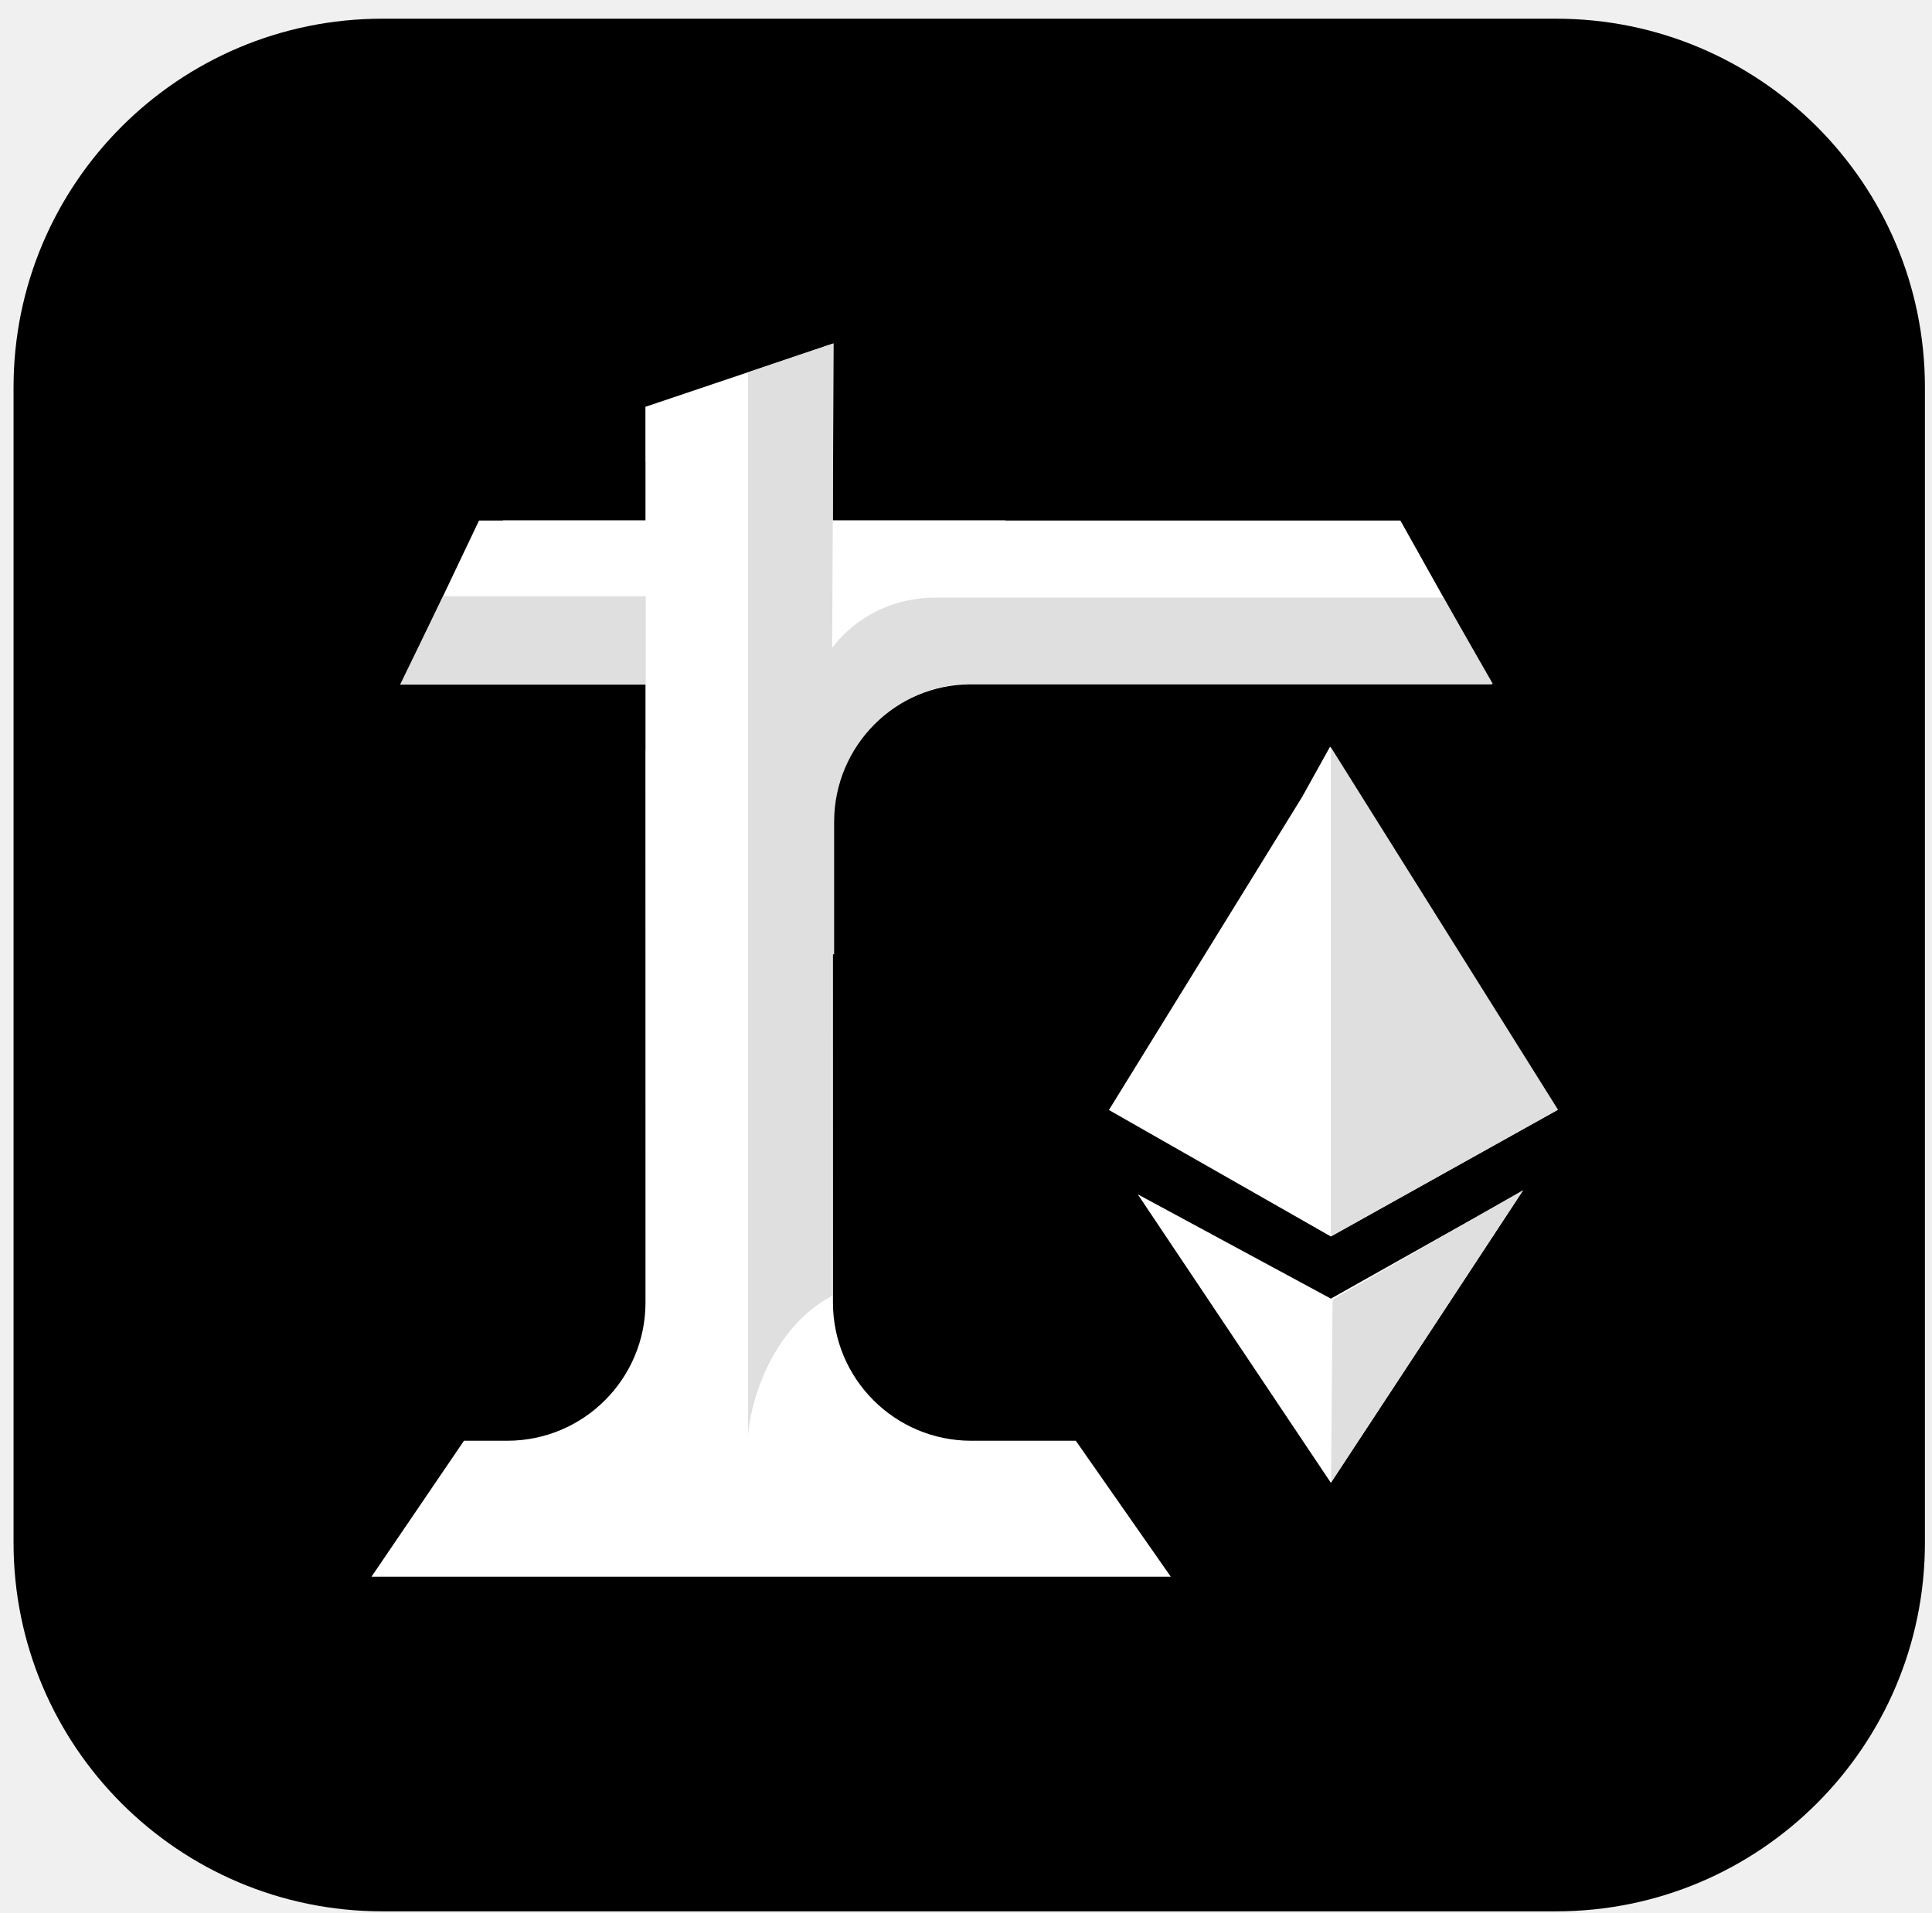
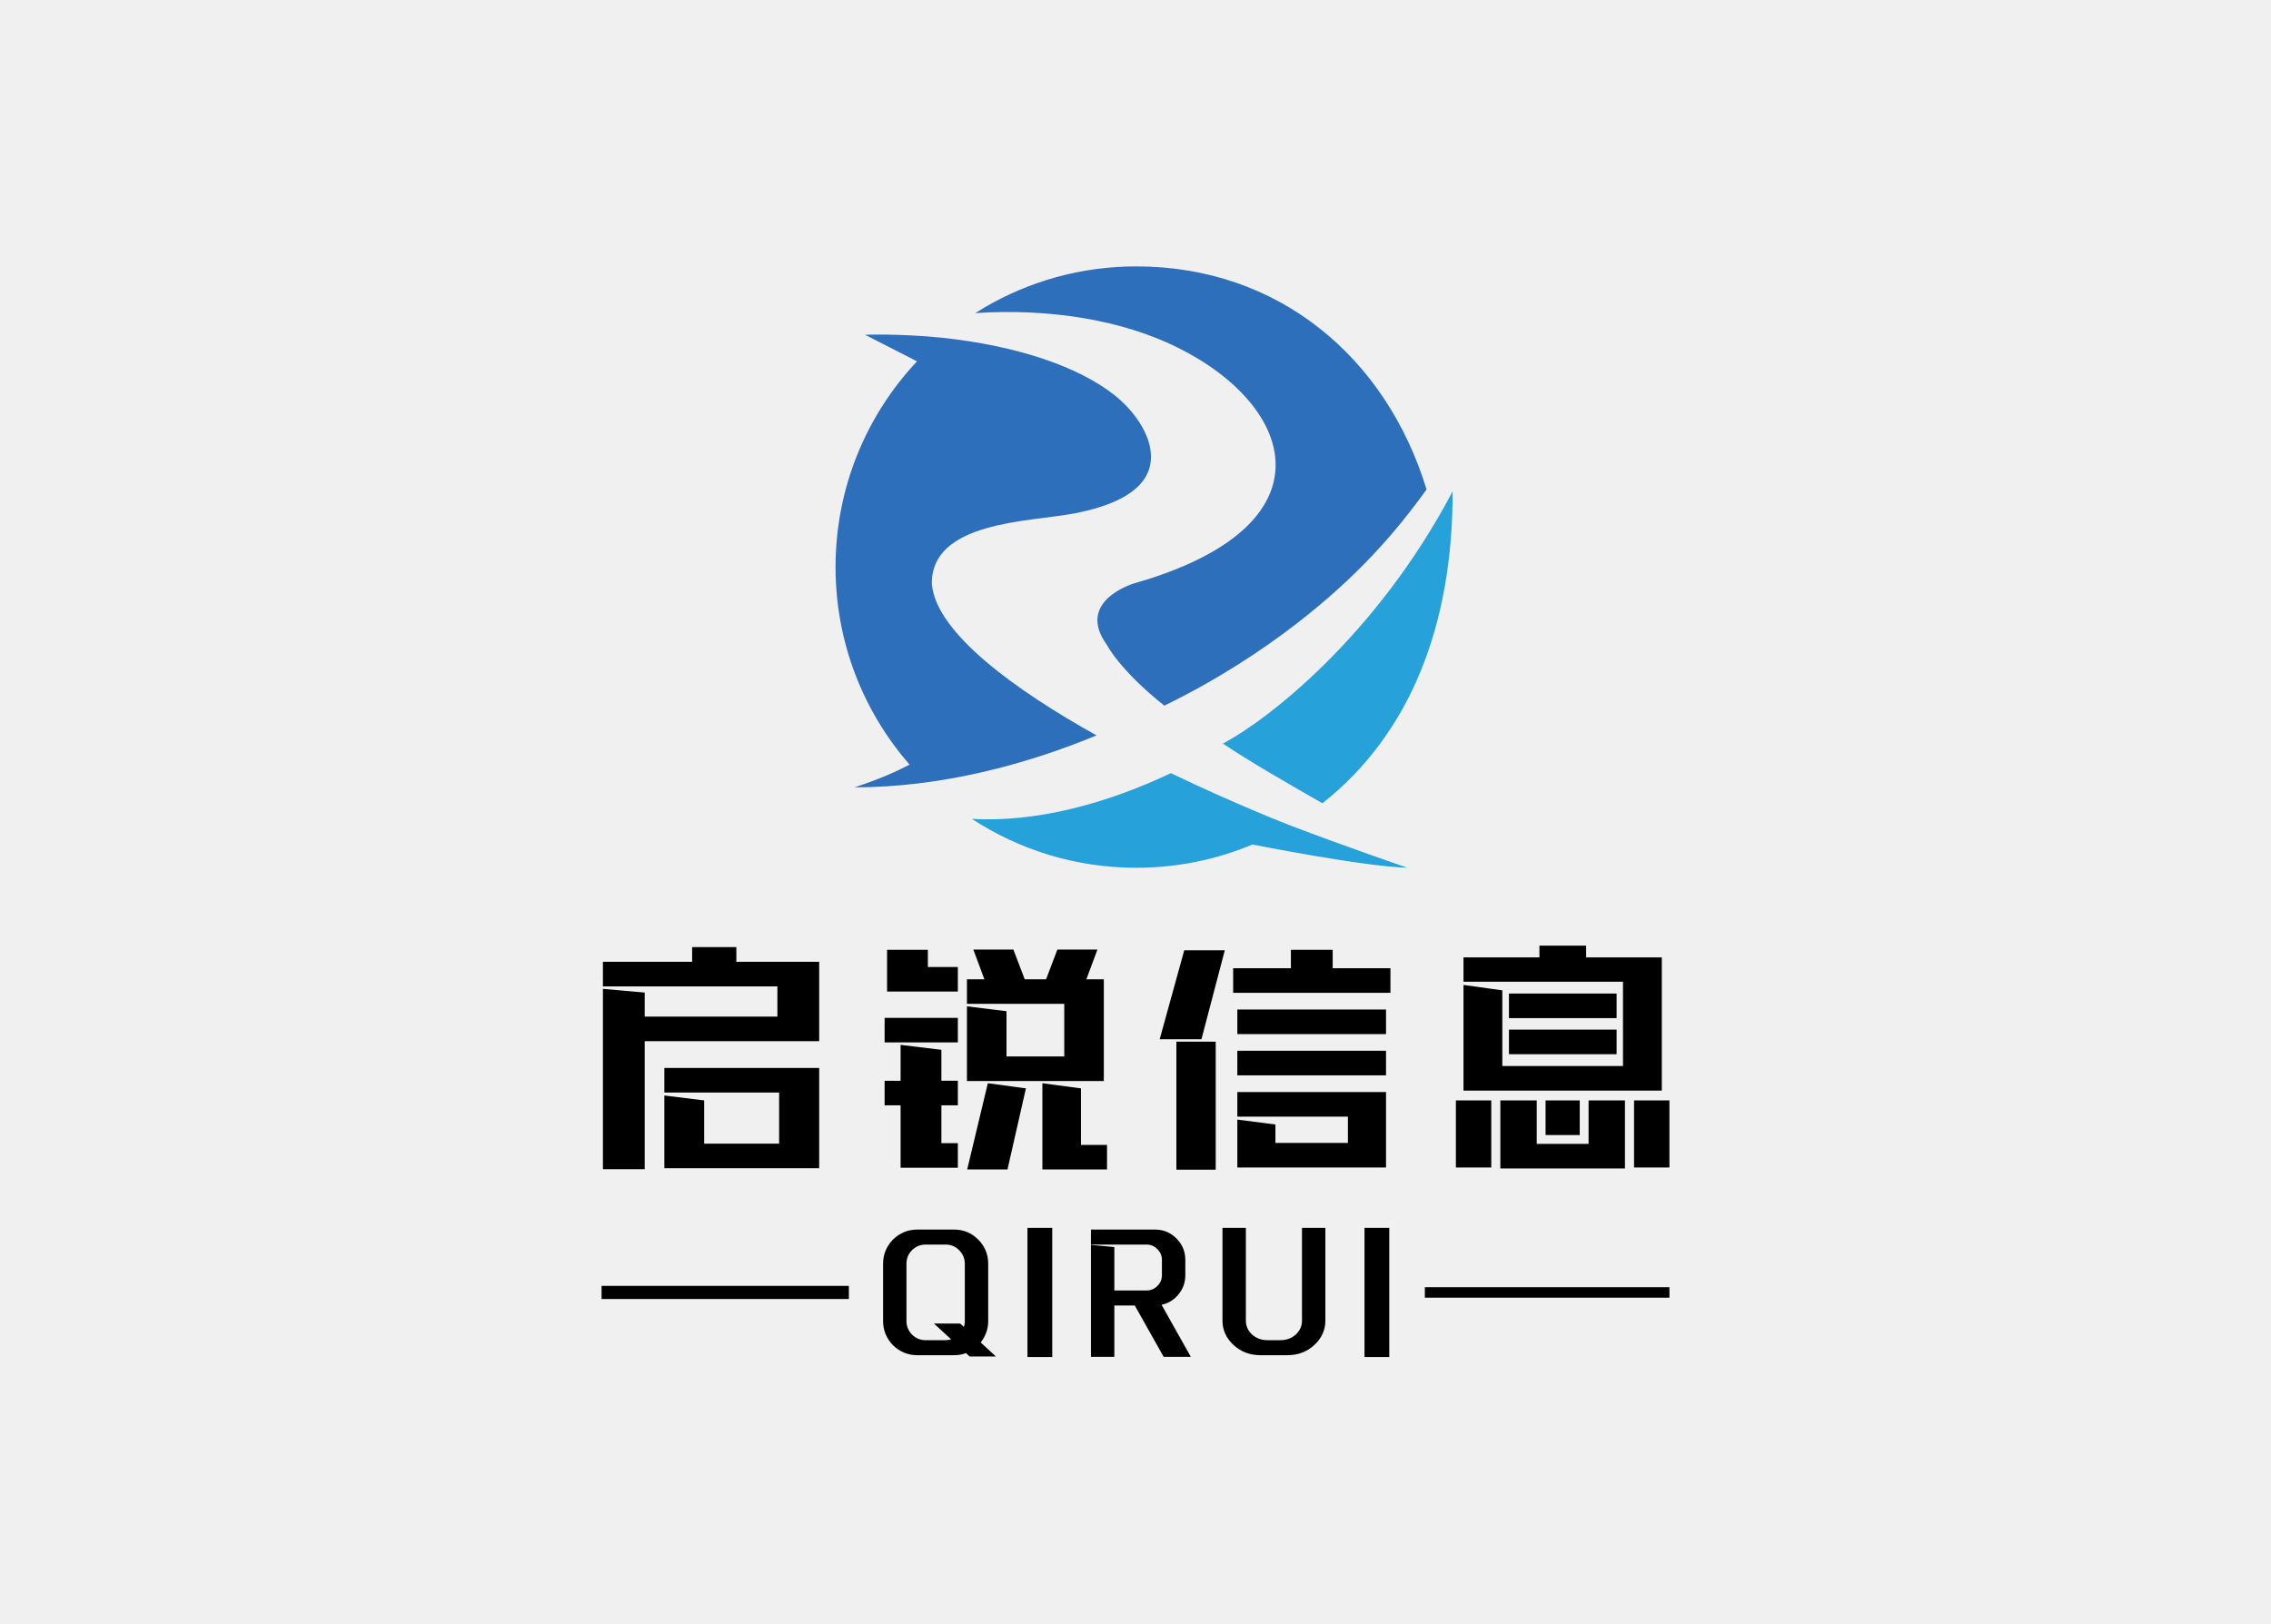
- <svg xmlns="http://www.w3.org/2000/svg" width="103" height="102" viewBox="0 0 103 102" fill="none">
-   <rect x="0.722" y="0.997" width="101.901" height="100.925" rx="19.661" fill="black" />
-   <path d="M69.415 42.505L70.912 39.812L72.544 42.505L83.024 59.191L70.953 65.936L59.119 59.191L69.415 42.505Z" fill="white" />
-   <path d="M70.953 69.25L60.658 63.688L70.953 79.072L81.184 63.498L70.953 69.25Z" fill="white" />
-   <path d="M70.953 65.926V41.853V39.85L83.063 59.178L70.953 65.926Z" fill="#DFDFDF" />
-   <path d="M70.962 79.05L71.041 69.297L81.206 63.463L70.962 79.05Z" fill="#DFDFDF" />
-   <path d="M34.409 21.693V24.613H34.413L34.412 27.747H26.809L26.809 27.757H25.538L21.384 36.491H34.413V39.972H34.409L34.413 69.455C34.413 73.527 31.113 76.828 27.041 76.828H24.735L19.806 84.077H62.417L57.354 76.828H51.779C47.708 76.828 44.407 73.527 44.407 69.455L44.402 43.665C44.507 39.708 47.73 36.527 51.705 36.491H79.548L74.658 27.757H53.602L53.602 27.747L44.399 27.747L44.399 24.613H44.402V18.325L34.409 21.693Z" fill="white" />
-   <path d="M39.882 19.852V76.55C39.973 74.964 41.047 70.855 44.365 69.103V50.867L44.47 50.9V43.831C44.47 39.759 47.771 36.458 51.843 36.458H79.581L76.951 31.866H49.908C46.129 31.866 44.365 34.556 44.365 34.556L44.444 18.307L39.882 19.852Z" fill="#DFDFDF" />
-   <path d="M23.622 31.793L21.329 36.508H34.425V31.793H23.622Z" fill="#DFDFDF" />
+ <svg xmlns="http://www.w3.org/2000/svg" xml:space="preserve" width="309.386mm" height="221.192mm" version="1.1" style="shape-rendering:geometricPrecision; text-rendering:geometricPrecision; image-rendering:optimizeQuality; fill-rule:evenodd; clip-rule:evenodd" viewBox="0 0 32045.49 22910.51">
+   <defs>
+     <style type="text/css">
+    
+     .fil4 {fill:none}
+     .fil1 {fill:black}
+     .fil3 {fill:#26A1DA}
+     .fil2 {fill:#2D6FBB}
+     .fil0 {fill:black;fill-rule:nonzero}
+    
+   </style>
+   </defs>
+   <g id="图层_x0020_1">
+     <g id="_2154268448336">
+       <path class="fil0" d="M9374.62 15418.8l0 -346.77 2184.64 0 0 1414.82 -2184.64 0 0 -1026.43 561.76 69.36 0 610.31 1057.64 0 0 -721.28 -1619.4 0zm1016.03 -1844.81l1168.6 0 0 1120.07 -2462.06 0 0 1806.66 -589.5 0 0 -2545.28 589.5 52.02 0 339.83 1872.56 0 0 -426.52 -2462.06 0 0 -346.77 1258.77 0 0 -208.07 624.19 0 0 208.07zm4862.67 2583.43l367.58 0 0 346.77 -912 0 0 -1217.16 544.42 72.83 0 797.57zm322.5 -2337.23l0 1435.63 -1931.5 0 0 -1054.18 558.29 69.36 0 638.06 814.92 0 0 -742.09 -1373.21 0 0 -346.77 246.2 0 -156.04 -419.59 565.23 0 159.51 419.59 301.69 0 159.51 -419.59 565.24 0 -156.05 419.59 246.2 0zm-1928.03 2684l291.28 -1217.16 537.5 72.83 -260.07 1144.34 -568.7 0zm-554.83 -3100.12l0 242.73 423.06 0 0 346.78 -998.7 0 0 -589.51 575.63 0zm-610.31 1307.33l0 -346.78 1033.37 0 0 346.78 -1033.37 0zm801.04 104.02l0 436.93 232.33 0 0 346.77 -232.33 0 0 534.03 232.33 0 0 346.78 -807.98 0 0 -880.8 -225.4 0 0 -346.77 225.4 0 0 -506.28 575.64 69.35zm4176.07 943.22l0 -346.77 2097.95 0 0 1064.58 -2097.95 0 0 -676.21 537.5 69.36 0 260.08 1022.96 0 0 -371.05 -1560.46 0zm-1095.79 -1092.33l346.77 -1255.3 572.16 0 -329.43 1255.3 -589.5 0zm235.79 1841.35l0 -1806.67 554.83 0 0 1806.67 -554.83 0zm859.99 -1331.59l0 -346.77 2097.95 0 0 346.77 -2097.95 0zm0 -582.57l0 -346.78 2097.95 0 0 346.78 -2097.95 0zm1345.46 -929.35l814.91 0 0 346.78 -2219.33 0 0 -346.78 814.91 0 0 -260.07 589.51 0 0 260.07zm4006.15 357.18l0 346.77 -1518.84 0 0 -346.77 1518.84 0zm-1518.84 856.52l0 -346.78 1518.84 0 0 346.78 -1518.84 0zm2156.9 -1366.27l0 1879.49 -2798.43 0 0 -1491.11 547.89 76.3 0 1068.05 1702.64 0 0 -1189.42 -2250.53 0 0 -343.3 1071.52 0 0 -166.45 658.86 0 0 166.45 1068.05 0zm-2905.93 2964.88l0 -946.68 499.36 0 0 946.68 -499.36 0zm2514.09 -946.68l499.35 0 0 946.68 -499.35 0 0 -946.68zm-766.36 488.94l-482.01 0 0 -488.94 482.01 0 0 488.94zm124.83 124.84l0 -613.78 513.22 0 0 960.55 -1758.12 0 0 -960.55 513.22 0 0 613.78 731.68 0z" />
+       <path class="fil1" d="M13679.69 19141.18l-49.74 -46.04c-22.96,9.78 -48.04,17.24 -75.12,22.26 -28.71,5.32 -59.76,8.01 -92.98,8.01l-518.49 0c-65.26,0 -126.53,-11.7 -183.61,-35.07 -57.06,-23.35 -109.93,-58.36 -158.54,-104.97l-0.22 -0.22c-46.61,-48.61 -81.63,-101.47 -104.99,-158.54 -23.36,-57.08 -35.07,-118.35 -35.07,-183.63l0 -808.29c0,-130.74 46.71,-244.78 140.06,-342.16l0.22 -0.21c48.61,-46.62 101.47,-81.62 158.54,-104.97 57.08,-23.37 118.35,-35.08 183.61,-35.08l518.49 0c66.59,0 128.36,11.71 185.12,35.08 56.74,23.37 108.52,58.42 155.17,105.06 47.35,47.32 82.86,99.56 106.56,156.62 23.69,57.09 35.57,119 35.57,185.65l0 808.29c0,56.72 -9.2,110.79 -27.52,162.14 -17.64,49.38 -43.78,96.31 -78.33,140.68l213.83 197.36 -370.41 0 -2.14 -1.98zm-5172.01 -994.02l3470.5 0 0 185.35 -3489.67 0 0 -185.35 19.17 0zm11597.97 19.16l3451.33 0 0 147.03 -3451.33 0 0 -147.03zm-6762.08 747.33c12.76,0 26.7,-1.28 41.65,-3.83 11.49,-1.95 23.64,-4.65 36.46,-8.1l-242.71 -222.66 370.53 0 51.25 47.73c3.92,-11.49 7,-23.29 9.21,-35.33 2.86,-15.6 4.29,-31.78 4.29,-48.47l0 -808.29c0,-74.22 -26.89,-138.25 -80.64,-191.97 -26.3,-26.28 -55.25,-45.99 -86.84,-59.06 -31.58,-13.07 -66.01,-19.63 -103.19,-19.63l-281.91 0c-37.22,0 -71.81,6.56 -103.7,19.63 -31.93,13.07 -61.38,32.78 -88.29,59.06 -26.29,26.28 -45.99,55.39 -59.06,87.28 -13.07,31.9 -19.63,66.85 -19.63,104.69l0 808.29c0,37.18 6.56,71.8 19.63,103.7 13.07,31.93 32.77,61.37 59.06,88.29 26.91,26.28 56.36,45.98 88.29,59.05 31.89,13.08 66.49,19.63 103.7,19.63l281.91 0zm1162.04 -1585.03l342.44 0 0 1822.42 -349.74 0 0 -1822.42 7.3 0zm1912.7 1816.7l-405.99 -721.74 -288.09 0 0 725.48 -330.04 0 0 -1580.61 330.04 30.93 0 612.45 455.97 0c29.27,0 56.47,-5.25 81.48,-15.7 25.03,-10.43 48.09,-26.21 69.11,-47.21 21.7,-21.03 37.93,-44.28 48.72,-69.66 10.75,-25.32 16.16,-52.98 16.16,-82.9l0 -216.85c0,-29.23 -5.39,-56.4 -16.16,-81.43 -10.79,-25.07 -27.02,-48.13 -48.65,-69.1 -21.1,-21.76 -44.17,-37.99 -69.23,-48.79 -25.03,-10.77 -52.2,-16.16 -81.43,-16.16l-786.01 0 0 -211.75 904.29 0c58.09,0 112.27,10.39 162.45,31.13 50.16,20.75 96.33,51.84 138.38,93.2 42.11,42.14 73.73,88.44 94.77,138.94 21.06,50.48 31.62,105.19 31.62,163.96l0 216.85c0,104.2 -32.78,195.17 -98.27,272.73 -32.07,39.4 -68.72,71.35 -109.88,95.8 -38.4,22.77 -80.74,39.03 -126.96,48.69l413.21 735.48 -383.4 0 -2.1 -3.74zm2283.63 -1809.4l0 1303.12c0,66.08 -13.22,127.9 -39.62,185.4 -26.35,57.38 -65.9,110.47 -118.49,159.05 -102.59,94.58 -229.12,141.9 -379.52,141.9l-376.54 0c-150.39,0 -276.89,-47.3 -379.5,-141.9 -52.6,-48.59 -92.14,-101.67 -118.5,-159.05 -26.39,-57.51 -39.62,-119.32 -39.62,-185.4l0 -1310.42 330.04 0 0 1310.42c0,75.41 29.45,140.68 88.31,195.71 30.15,26.28 63.37,46.03 99.56,59.15 36.26,13.15 75.72,19.74 118.29,19.74l179.4 0c42.56,0 82,-6.59 118.28,-19.74 36.19,-13.12 69.41,-32.85 99.59,-59.15 29.45,-27.56 51.57,-57.65 66.27,-90.28 14.69,-32.53 22.02,-67.69 22.02,-105.43l0 -1310.42 330.04 0 0 7.3zm559.36 -7.3l342.44 0 0 1822.42 -349.75 0 0 -1822.42 7.31 0z" />
+       <path class="fil2" d="M16033.93 3759.45c2001.98,0 3524.17,1277.65 4095.92,3147.69 -437.73,609.47 -975.94,1230.79 -1833.87,1893.77 -490.39,378.92 -1118.43,793.22 -1866.28,1157.48 -632.86,-502.54 -811.38,-858.4 -811.38,-858.4 -451.15,-624.1 388.41,-868.3 388.41,-868.3 2822.17,-805.07 2293.26,-2498.36 599.22,-3332.41 -764.82,-376.55 -1773.28,-551.07 -2844.46,-480.8 42,-26.54 84.82,-52.59 128.65,-78.3 629.11,-369.05 1361.7,-580.73 2143.79,-580.73zm-561.25 6618.74c-996.11,413.31 -2197.94,733.67 -3415.43,733.42 346.04,-113.34 599.8,-227.01 777.75,-320.71 -650.5,-745.62 -1044.65,-1720.66 -1044.65,-2787.89 0,-1123.3 436.65,-2144.51 1149.26,-2903.58l-732.61 -375.02c0,0 492.13,-18.45 1081.13,41.31 1082.04,115.27 1936.32,413.26 2439.05,811.38 260.11,205.96 520.38,549.64 513.98,880.24 -9.26,476.7 -559.85,689.66 -1094.25,790.68 -620.61,117.32 -2014.81,108.93 -1997.53,997.22 62.11,690 1183.68,1497.99 2323.3,2132.95z" />
+       <path class="fil3" d="M17255.6 10493.8c377.69,251.75 839.8,519.66 1404.31,842.74 4.37,-3.45 8.84,-6.99 13.13,-10.41 1216.37,-967.4 1829.21,-2490.77 1824.3,-4391.69 -1077.53,2047.66 -2624.05,3235.4 -3241.74,3559.36zm-3541.06 1063.06c666.65,436 1463.34,689.71 2319.38,689.71 581.28,0 1135.15,-117.07 1639.63,-328.4 0,0 1571.44,312.46 2184.08,327.39 0,0 -922.53,-316.43 -1651.31,-596.65 0,0 -750.5,-288.51 -1684.24,-737.62 -916.23,433.99 -1903.07,696.31 -2807.54,645.57z" />
+     </g>
+     <polygon class="fil4" points="-0,0 32045.49,0 32045.49,22910.51 -0,22910.51 " />
+   </g>
</svg>
